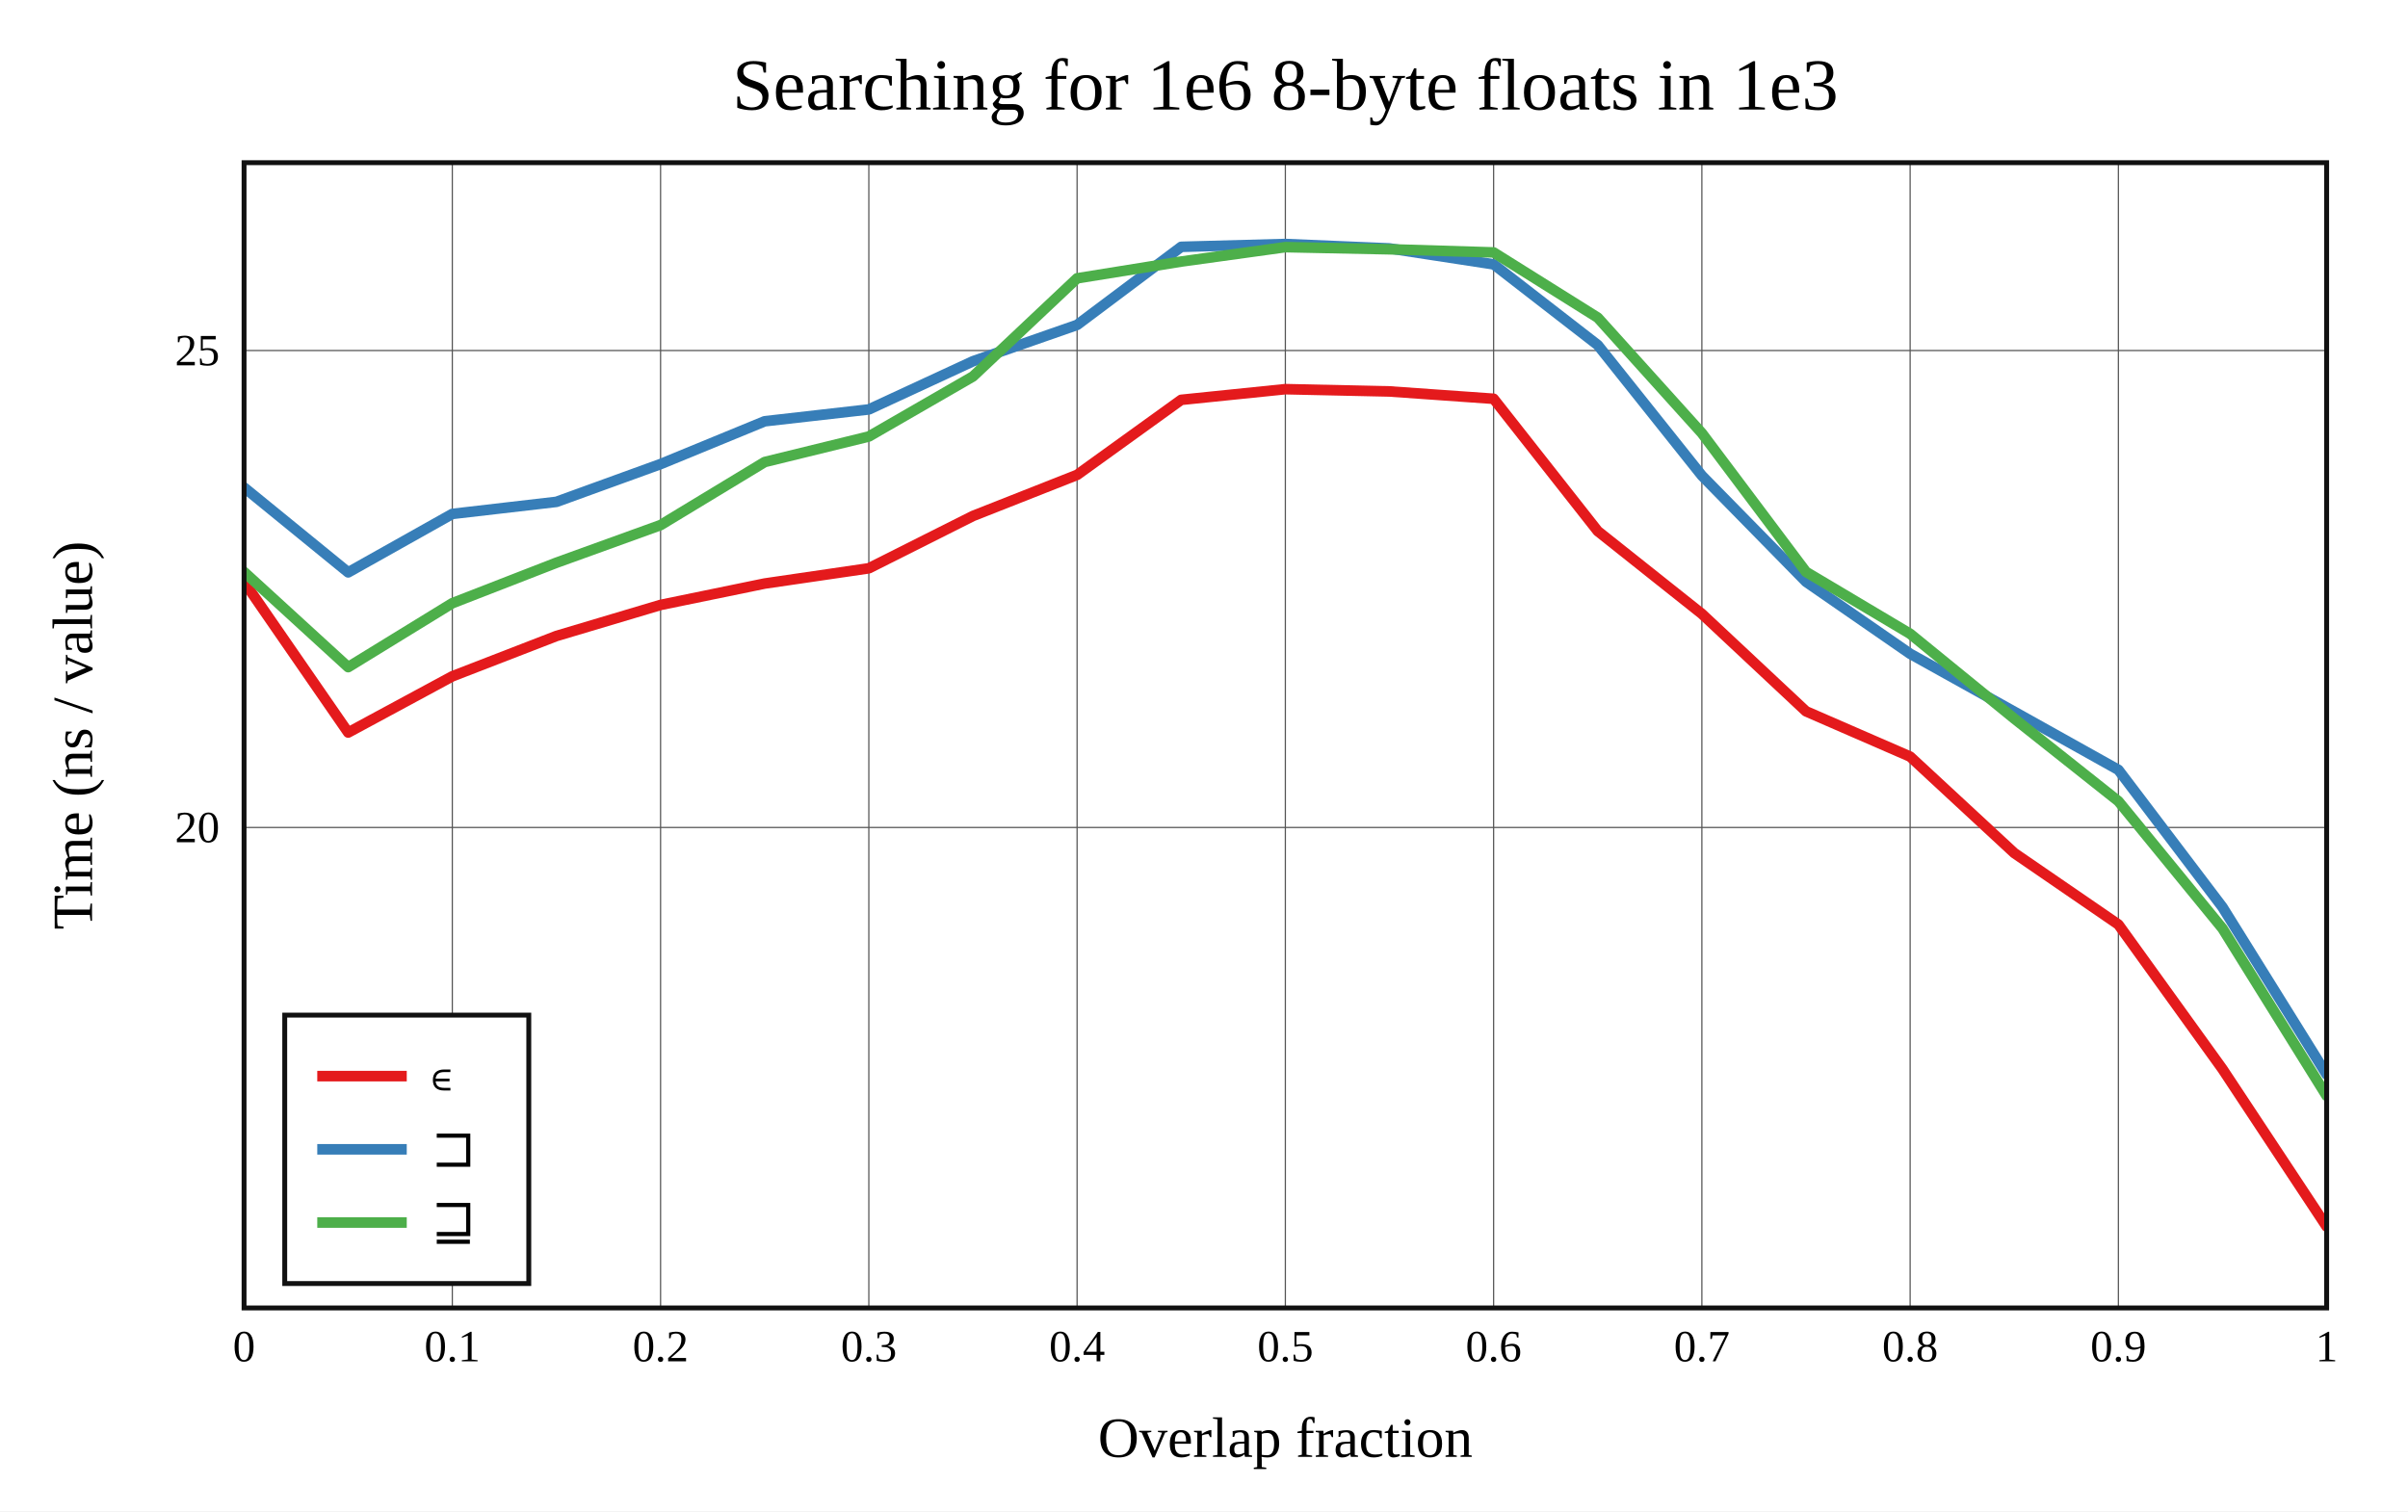
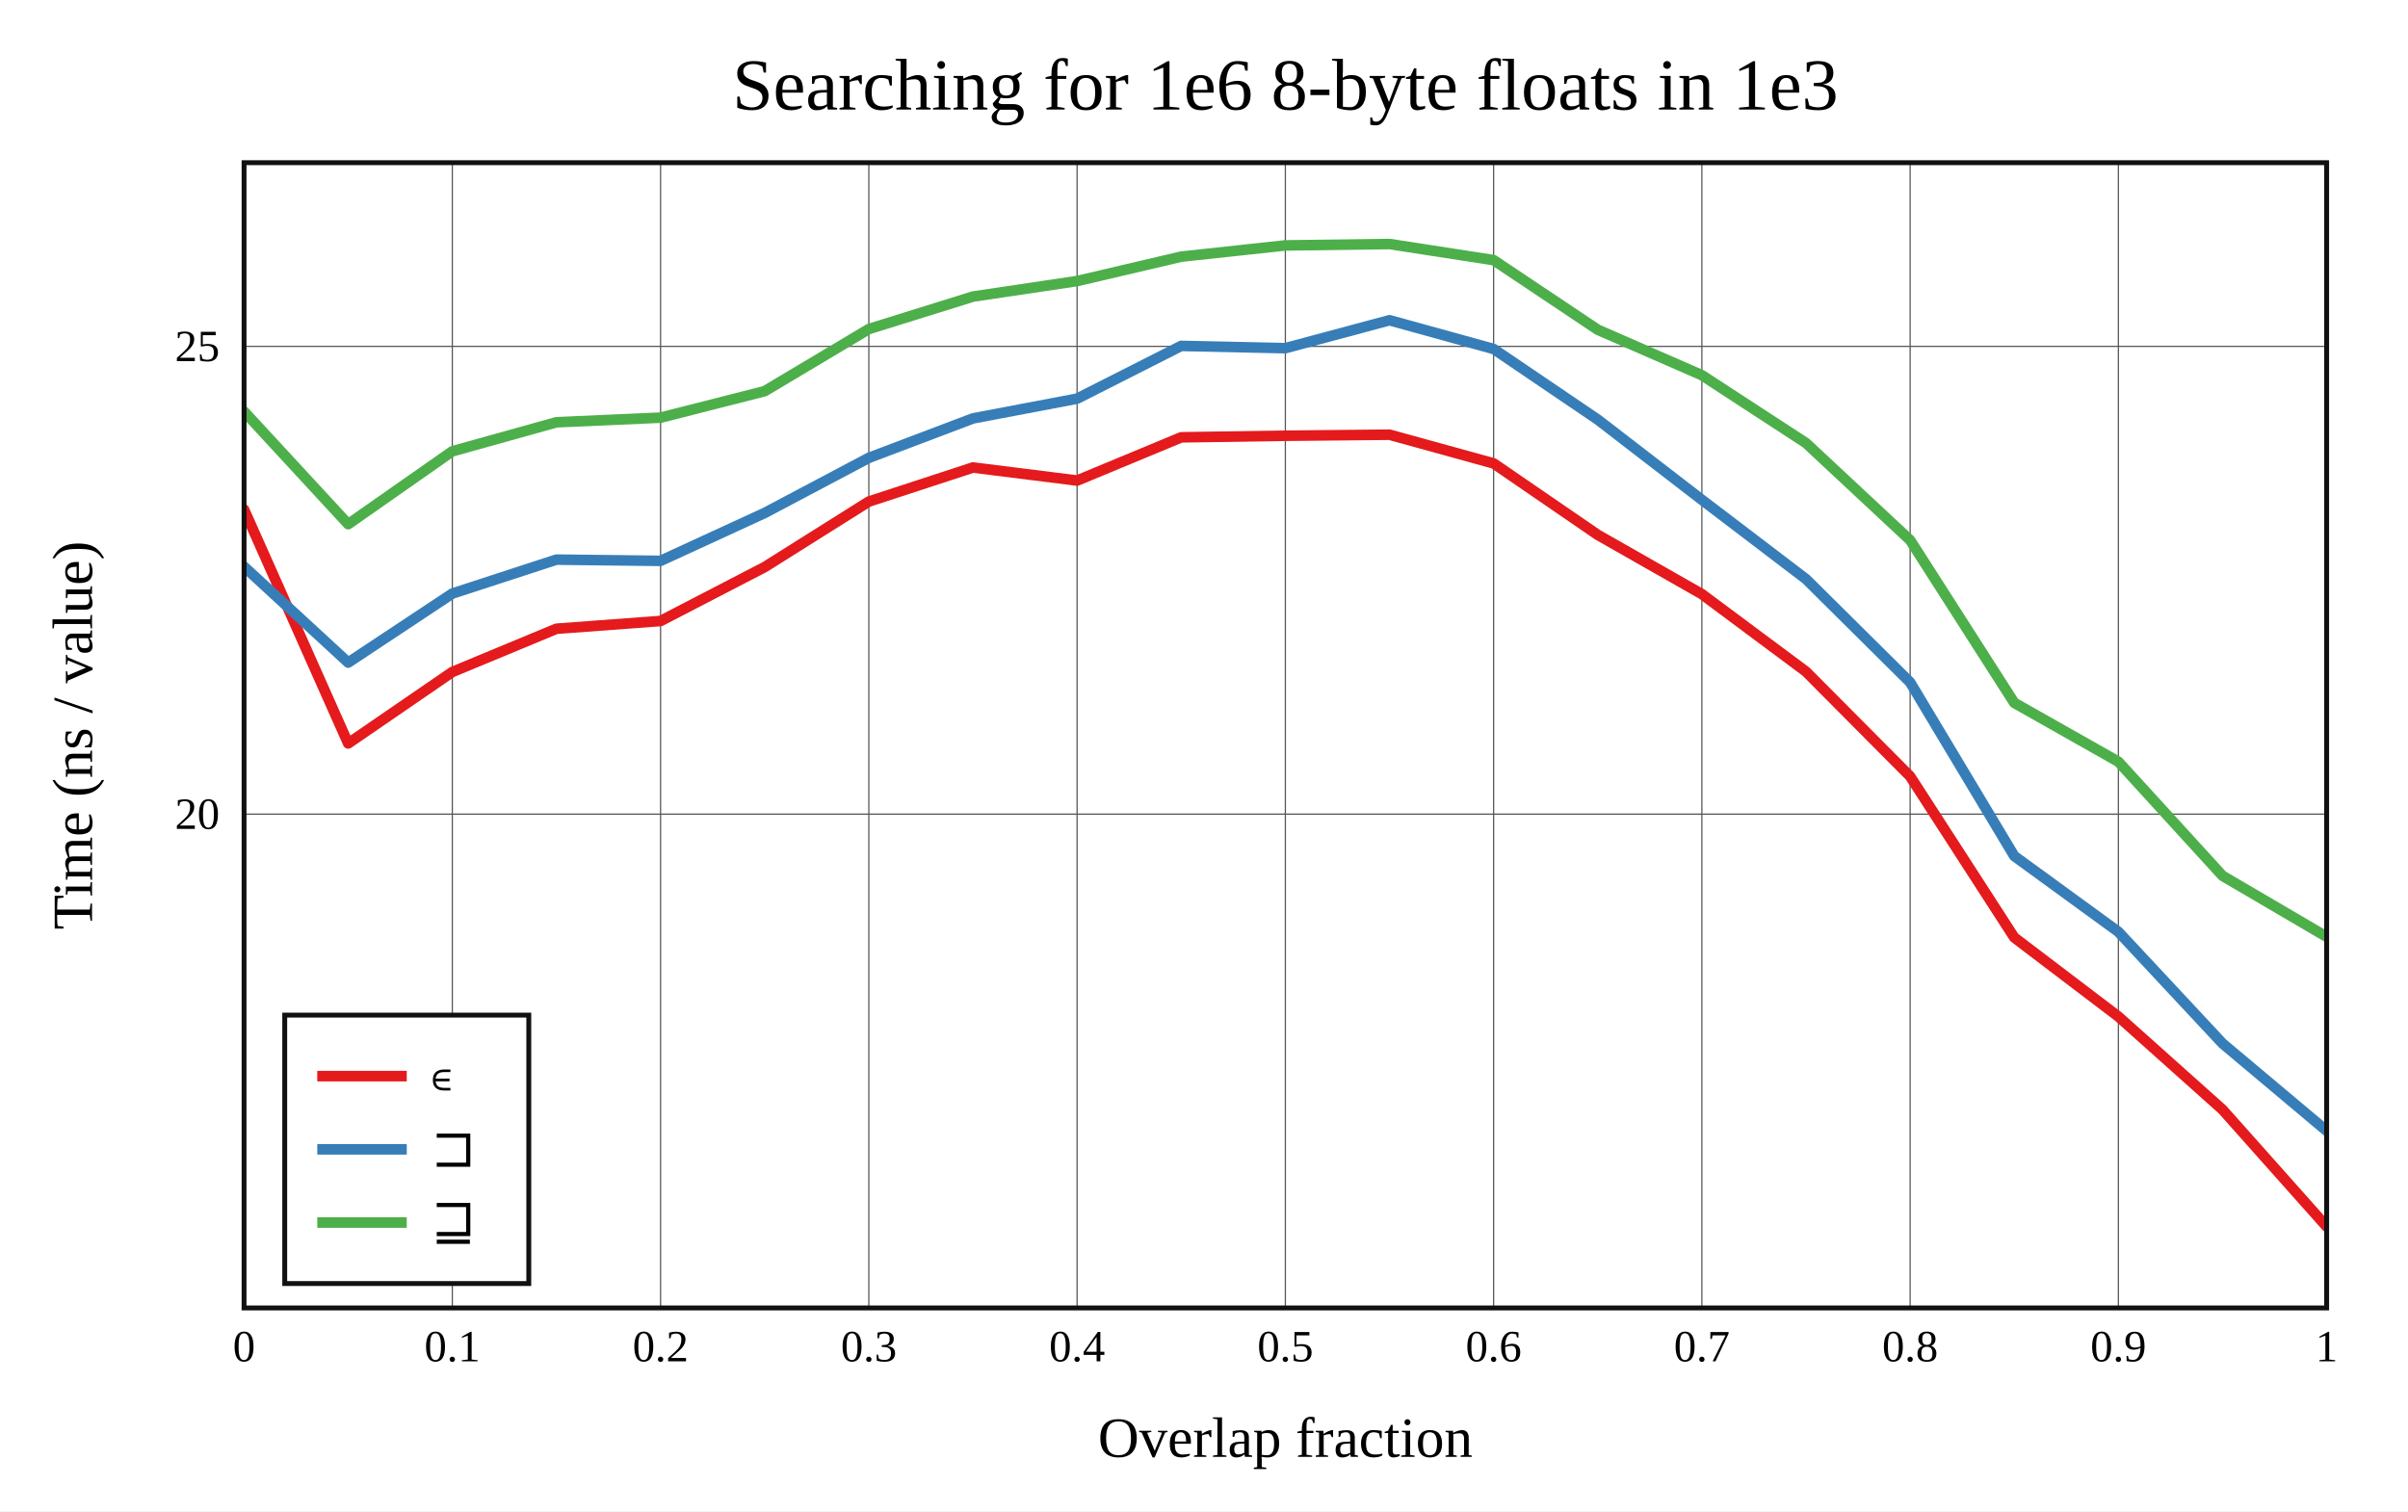
<svg xmlns="http://www.w3.org/2000/svg" viewBox="-60 -40 592 371.6" height="557.4" width="888">
  <g stroke-width="2.6" font-size="14px" text-anchor="middle">
    <defs>
      <clipPath id="clip">
        <rect x="0" y="0" width="512" height="281.6" />
      </clipPath>
    </defs>
    <rect fill="white" x="-60" y="-40" width="592" height="371.6" />
    <text dy="0.33em" font-size="18px" x="256" y="-19">Searching for 1e6 8-byte floats in 1e3</text>
    <text dy="0.33em" x="256" y="313.6">Overlap fraction</text>
    <text dy="0.33em" transform="rotate(-90)" x="-140.8" y="-42">Time (ns / value)</text>
    <g stroke-width="0.3" stroke="#555">
      <path d="M51.2 0v281.6" />
      <path d="M102.4 0v281.6" />
      <path d="M153.6 0v281.6" />
      <path d="M204.8 0v281.6" />
      <path d="M256 0v281.6" />
      <path d="M307.2 0v281.6" />
      <path d="M358.4 0v281.6" />
      <path d="M409.6 0v281.6" />
      <path d="M460.8 0v281.6" />
-       <path d="M0 163.463h512" />
-       <path d="M0 46.189h512" />
+       <path d="M0 160.182h512" />
+       <path d="M0 45.167h512" />
    </g>
    <g font-size="11px">
      <text dy="0.33em" x="0" y="291.1">0</text>
      <text dy="0.33em" x="51.2" y="291.1">0.1</text>
      <text dy="0.33em" x="102.4" y="291.1">0.2</text>
      <text dy="0.33em" x="153.6" y="291.1">0.3</text>
      <text dy="0.33em" x="204.8" y="291.1">0.4</text>
      <text dy="0.33em" x="256" y="291.1">0.5</text>
      <text dy="0.33em" x="307.2" y="291.1">0.6</text>
      <text dy="0.33em" x="358.4" y="291.1">0.7</text>
      <text dy="0.33em" x="409.6" y="291.1">0.8</text>
      <text dy="0.33em" x="460.8" y="291.1">0.9</text>
      <text dy="0.33em" x="512" y="291.1">1</text>
      <g text-anchor="end">
-         <text dy="0.33em" x="-6" y="163.463">20</text>
-         <text dy="0.33em" x="-6" y="46.189">25</text>
+         <text dy="0.33em" x="-6" y="160.182">20</text>
+         <text dy="0.33em" x="-6" y="45.167">25</text>
      </g>
    </g>
    <g clip-path="url(#clip)" fill="none" stroke-linecap="round" stroke-linejoin="round">
-       <path stroke="#e41a1c" d="M0 103.044L25.6 140.116L51.2 126.295L76.8 116.379L102.4 108.743L128 103.481L153.6 99.735L179.2 86.868L204.8 76.766L230.4 58.314L256 55.689L281.6 56.249L307.2 58.054L332.8 90.588L358.4 110.936L384 134.9L409.6 146.037L435.2 169.749L460.8 187.326L486.4 222.877L512 261.6" />
-       <path stroke="#377eb8" d="M0 79.859L25.6 100.736L51.2 86.363L76.8 83.398L102.4 74.109L128 63.582L153.6 60.673L179.2 48.824L204.8 39.89L230.4 20.691L256 20L281.6 21.082L307.2 24.997L332.8 44.836L358.4 76.942L384 103.041L409.6 120.749L435.2 134.997L460.8 149.297L486.4 183.064L512 224.194" />
-       <path stroke="#4daf4a" d="M0 100.626L25.6 124.037L51.2 108.317L76.8 98.364L102.4 89.109L128 73.604L153.6 67.33L179.2 52.564L204.8 28.432L230.4 24.312L256 20.769L281.6 21.294L307.2 22.068L332.8 38.103L358.4 66.503L384 100.615L409.6 115.841L435.2 136.698L460.8 157.005L486.4 188.308L512 229.457" />
+       <path stroke="#e41a1c" d="M0 85.271L25.6 142.797L51.2 125.229L76.8 114.599L102.4 112.692L128 99.427L153.6 83.326L179.2 74.951L204.8 78.161L230.4 67.532L256 67.142L281.6 66.885L307.2 73.946L332.8 91.509L358.4 106.082L384 125.138L409.6 150.894L435.2 190.512L460.8 209.963L486.4 232.84L512 261.6" />
+       <path stroke="#377eb8" d="M0 99.321L25.6 122.913L51.2 105.947L76.8 97.603L102.4 97.905L128 86.125L153.6 72.576L179.2 62.88L204.8 58.02L230.4 45.052L256 45.609L281.6 38.742L307.2 45.806L332.8 63.169L358.4 82.894L384 102.384L409.6 127.77L435.2 170.483L460.8 189.126L486.4 216.57L512 238.062" />
+       <path stroke="#4daf4a" d="M0 61.166L25.6 88.888L51.2 70.967L76.8 63.827L102.4 62.695L128 56.179L153.6 40.905L179.2 32.921L204.8 29.108L230.4 23.107L256 20.343L281.6 20L307.2 23.96L332.8 41.075L358.4 52.253L384 68.939L409.6 92.814L435.2 132.815L460.8 147.294L486.4 175.346L512 190.343" />
    </g>
    <rect stroke-width="1.2" stroke="#111" fill="none" x="0" y="0" width="512" height="281.6" />
    <g transform="translate(10,209.6)" text-anchor="start" font-size="13px">
      <rect stroke-width="1.2" stroke="#111" fill="white" x="0" y="0" width="60" height="66" />
      <path stroke="#e41a1c" d="M8 15h22" />
      <path stroke="#377eb8" d="M8 33h22" />
      <path stroke="#4daf4a" d="M8 51h22" />
      <text dy="0.33em" x="36" y="15">∊</text>
      <text dy="0.33em" x="36" y="33">⊐</text>
      <text dy="0.33em" x="36" y="51">⊒</text>
    </g>
  </g>
</svg>
